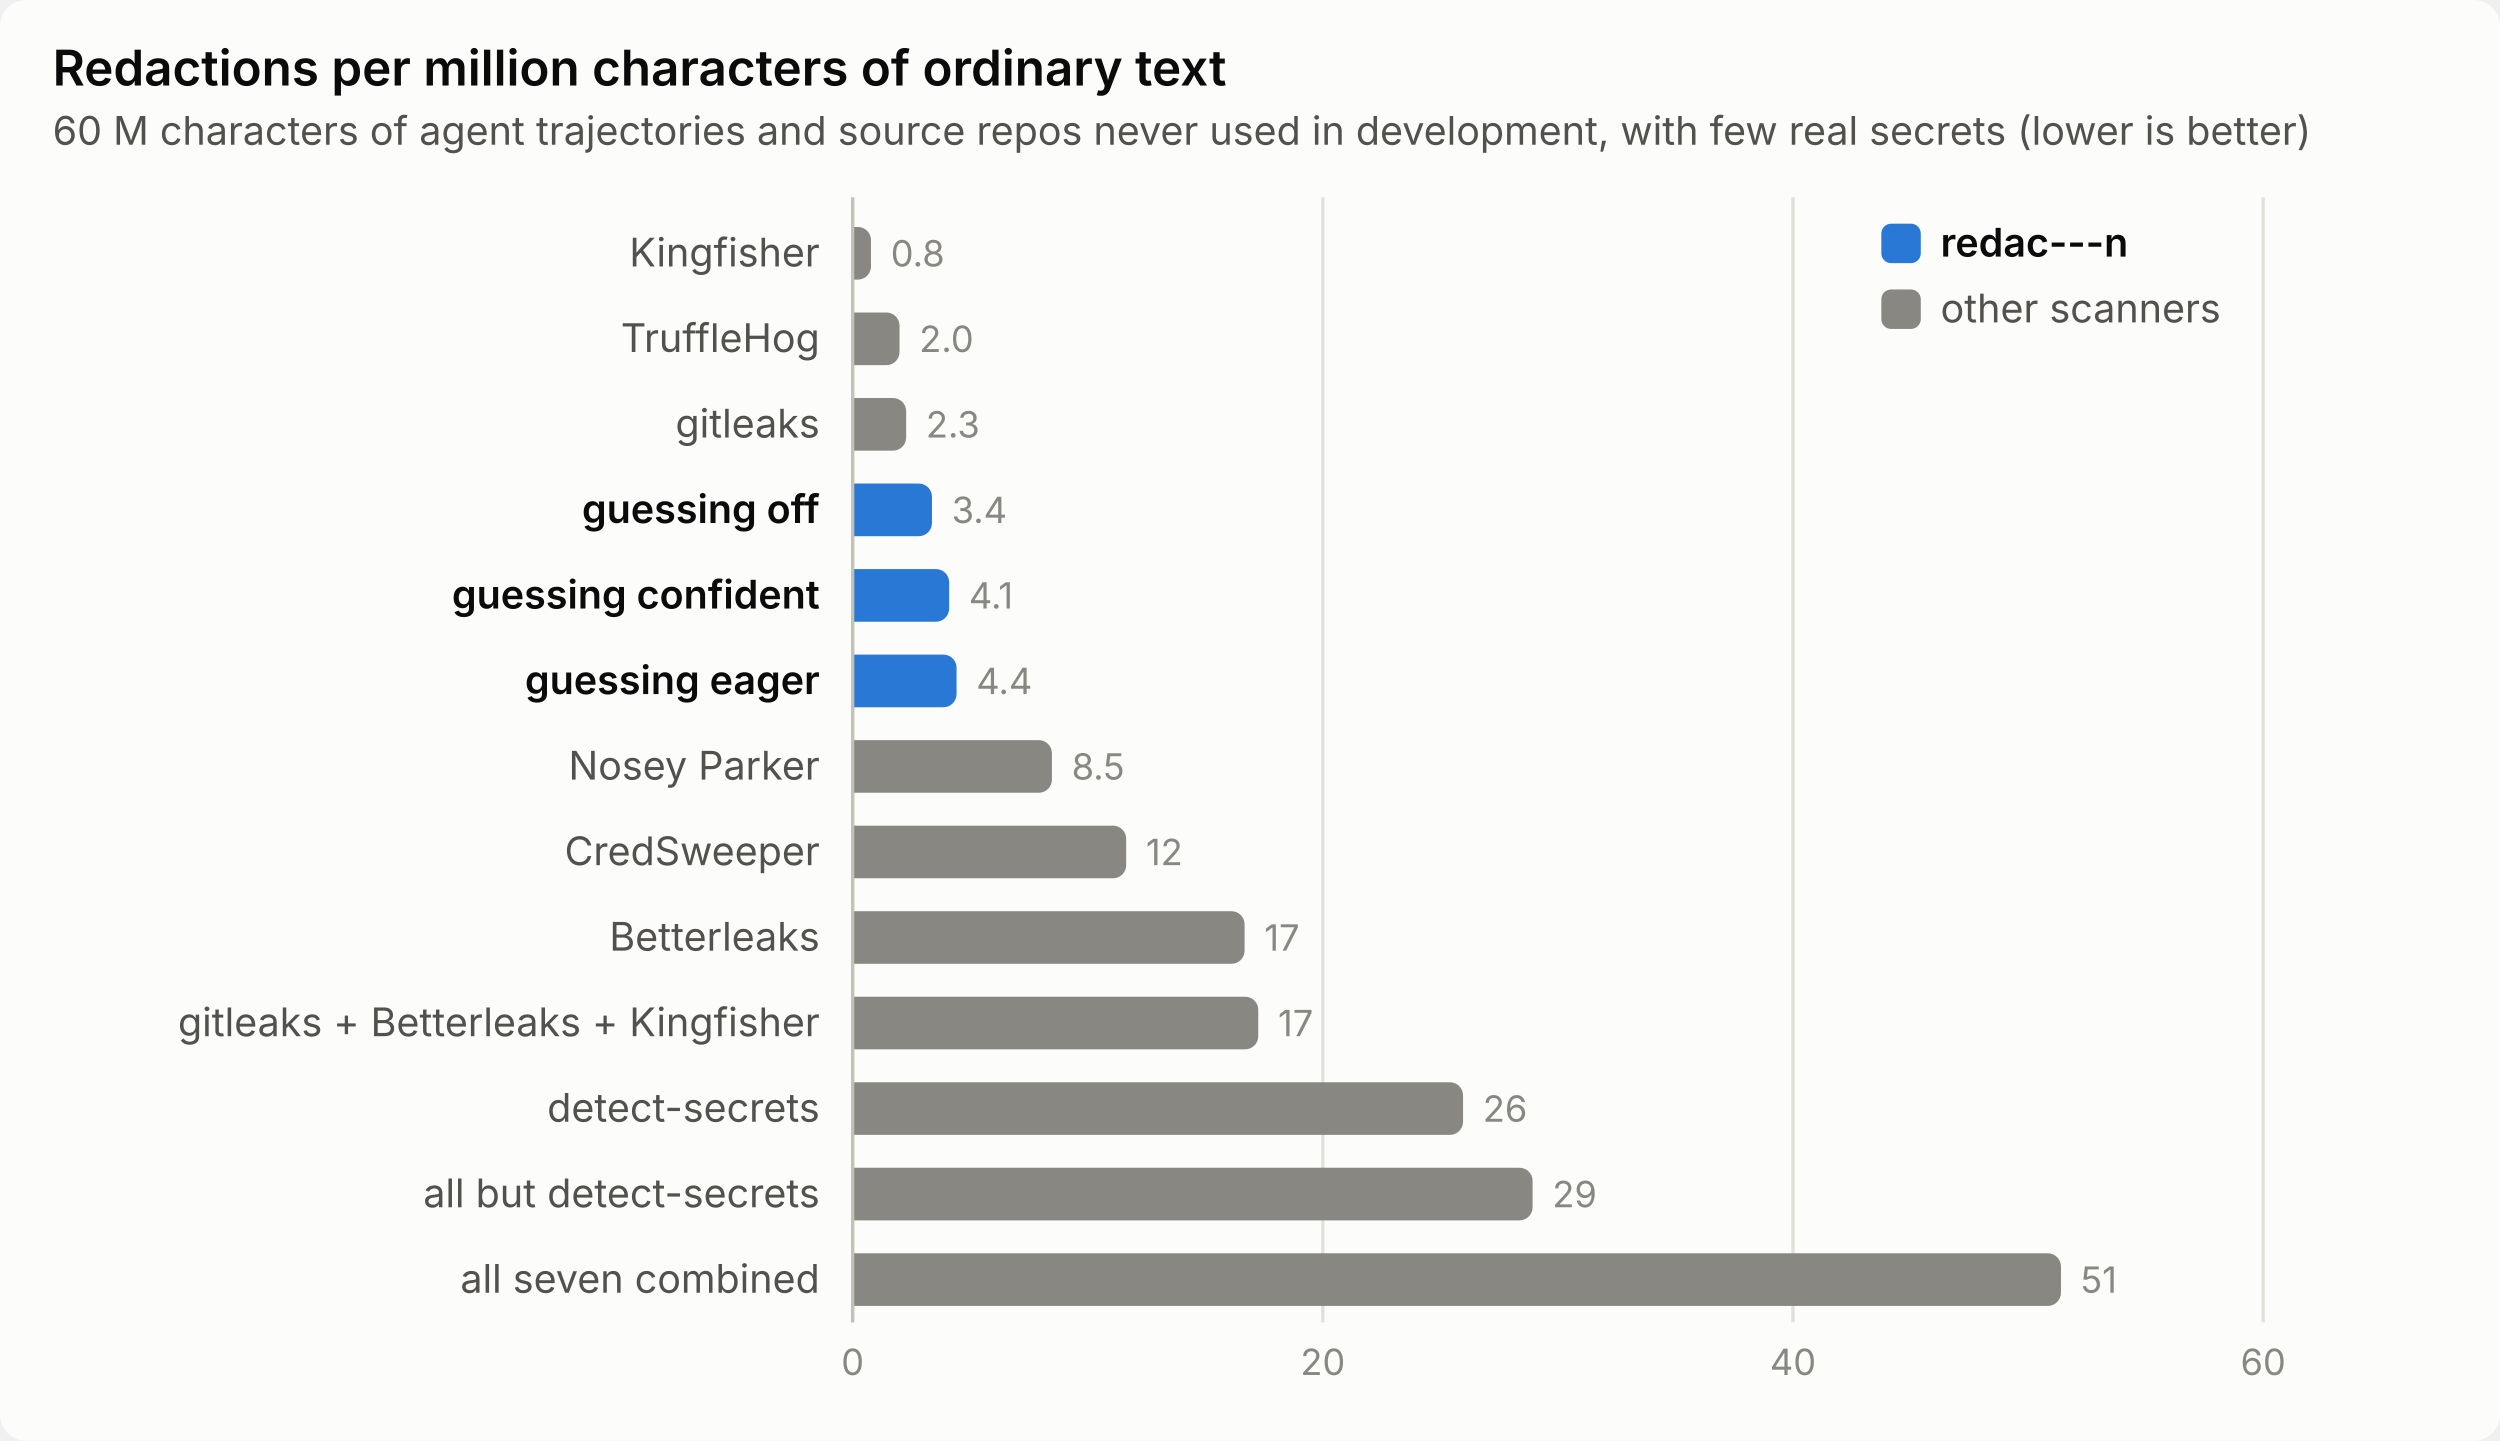
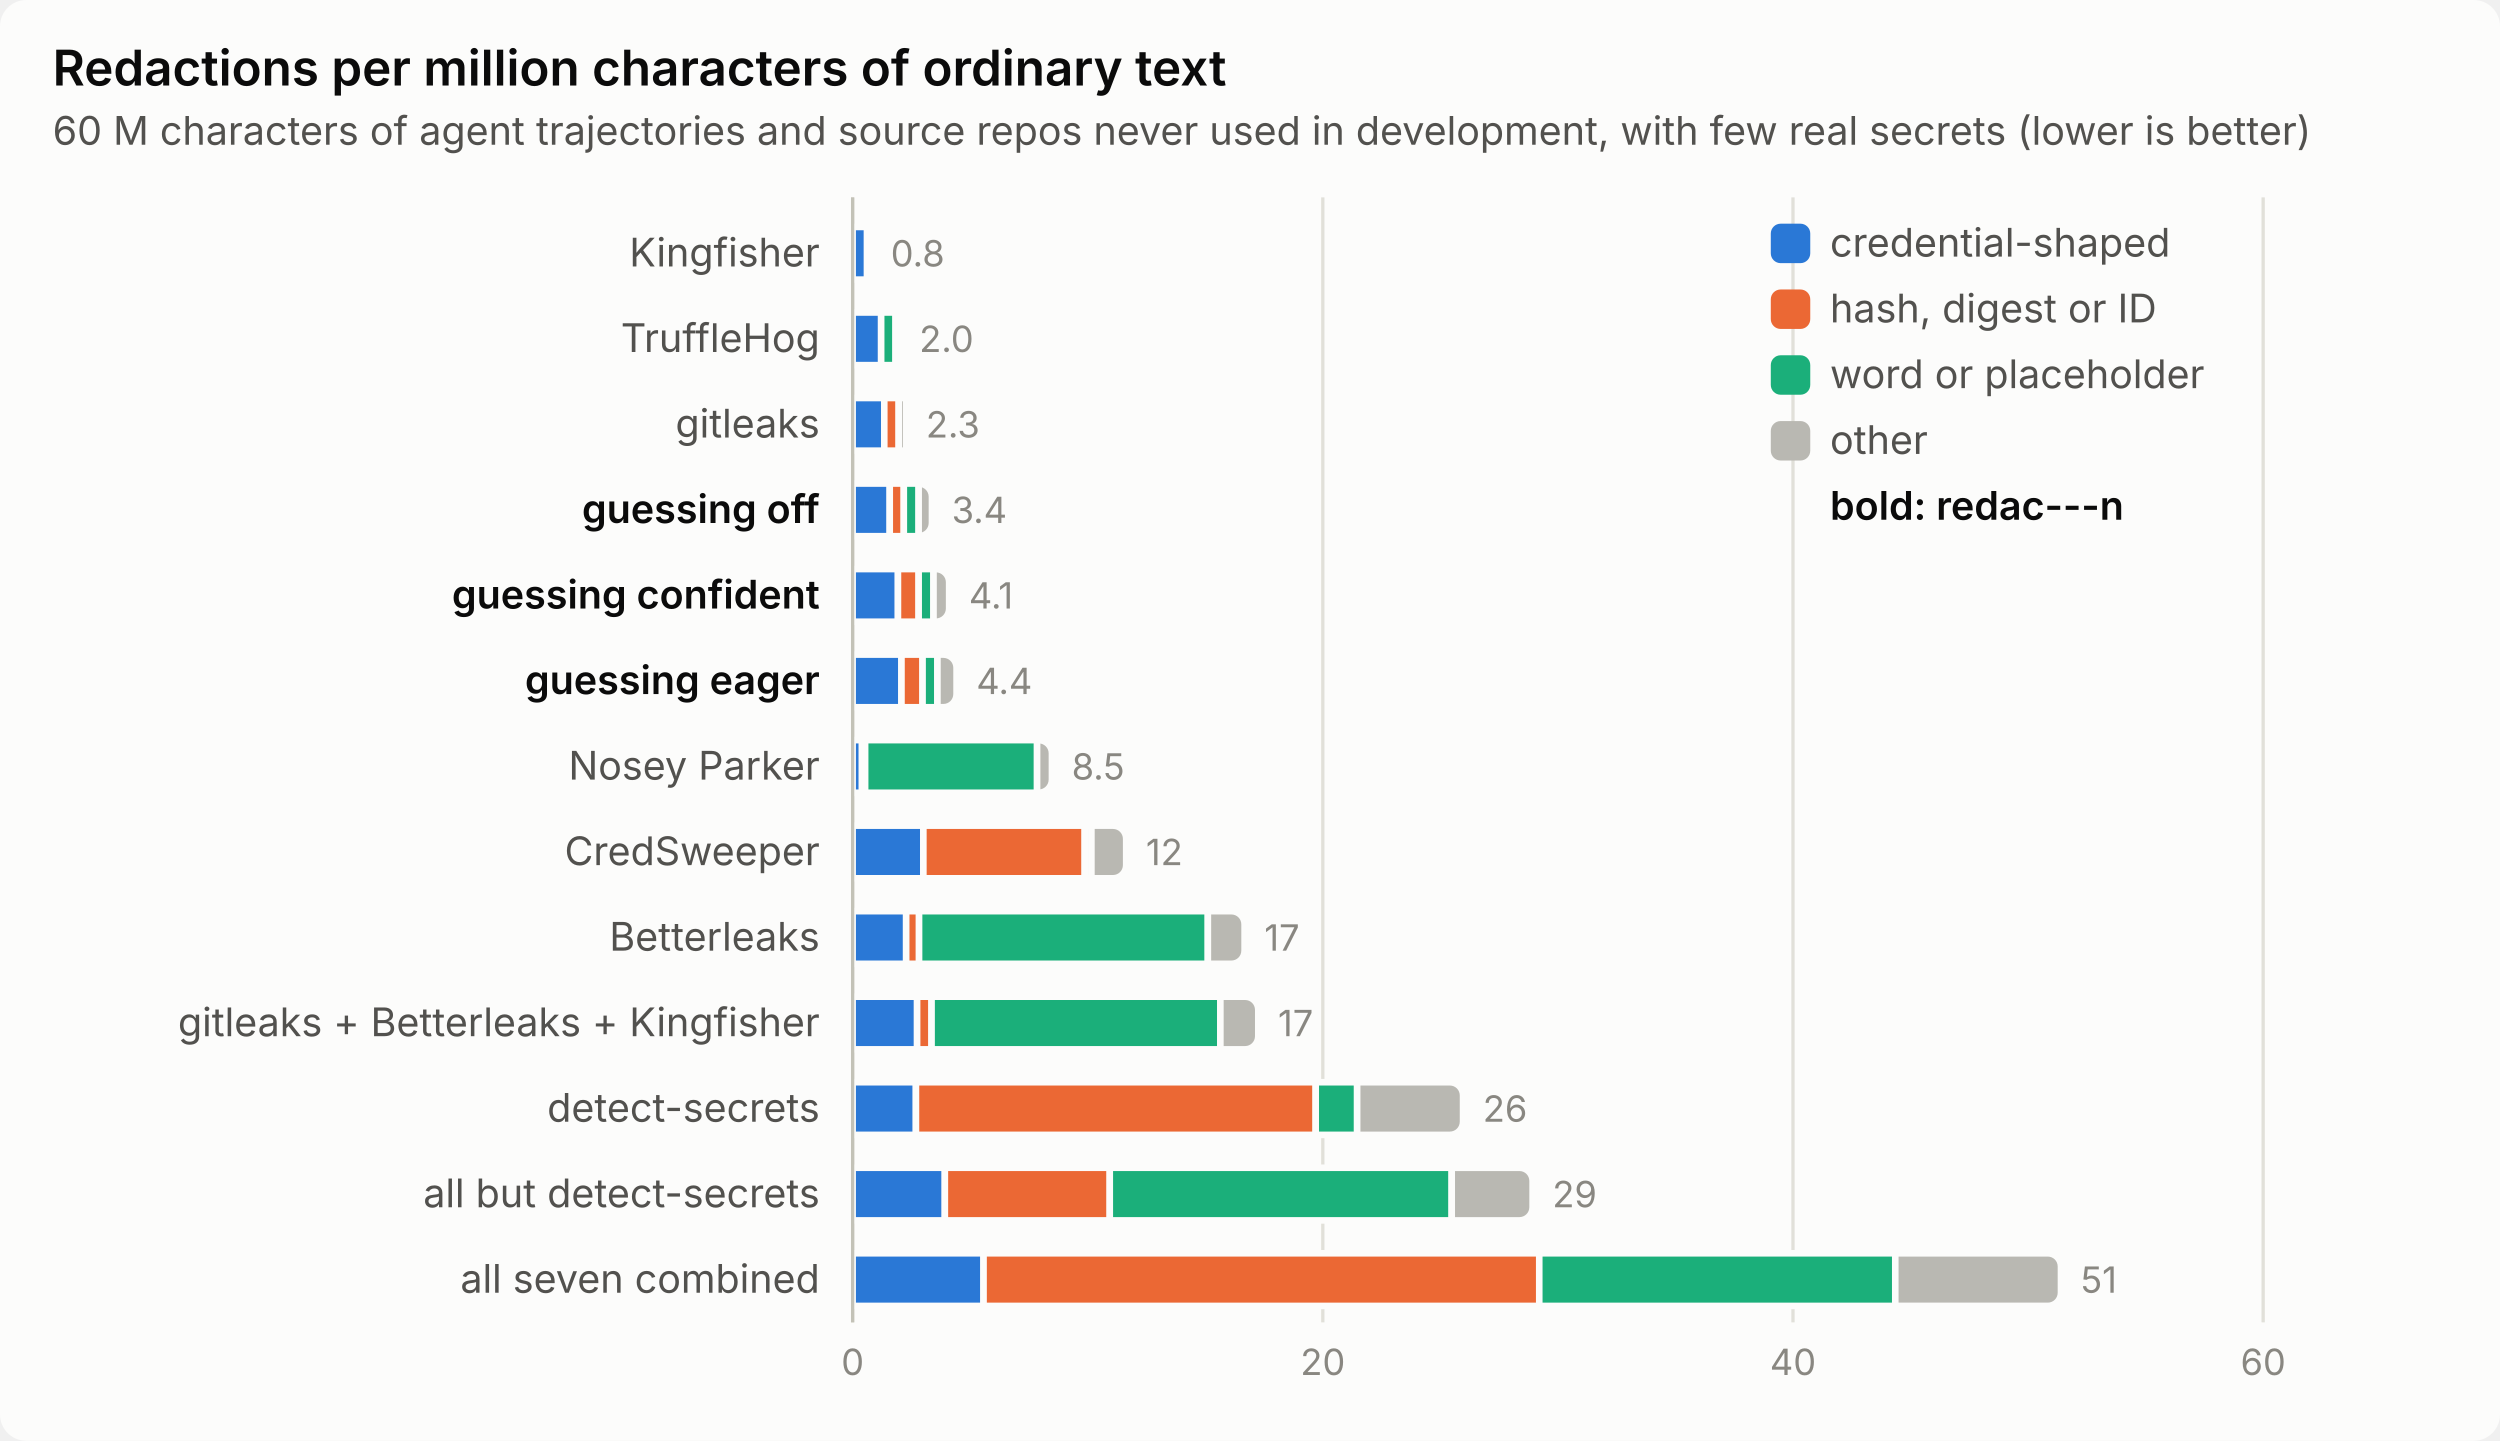
<svg xmlns="http://www.w3.org/2000/svg" viewBox="0 0 760 438" width="760" height="438" role="img" aria-labelledby="t d">
  <style>
.bg { fill: #fcfcfb; } .accent { fill: #2a78d6; } .accent-line { stroke: #2a78d6; } .other { fill: #898781; }
+ .k0 { fill: #2a78d6; } .k1 { fill: #eb6834; } .k2 { fill: #1baf7a; } .k3 { fill: #b9b8b2; } .gap { stroke: #fcfcfb; stroke-width: 2; }
.ring { stroke: #fcfcfb; } .grid { stroke: #e1e0d9; stroke-width: 1; } .axis, .lead { stroke: #c3c2b7; stroke-width: 1; }
text { font-family: system-ui, -apple-system, "Segoe UI", sans-serif; fill: #52514e; font-size: 12px; }
.title { fill: #0b0b0b; font-size: 15px; font-weight: 600; }
.tick { fill: #898781; font-size: 11px; font-variant-numeric: tabular-nums; }
.ours { fill: #0b0b0b; font-weight: 600; }
@media (prefers-color-scheme: dark) {
  .bg { fill: #1a1a19; } .accent { fill: #3987e5; } .accent-line { stroke: #3987e5; } .ring { stroke: #1a1a19; }
+   .k0 { fill: #3987e5; } .k1 { fill: #d95926; } .k2 { fill: #199e70; } .k3 { fill: #5e5d58; } .gap { stroke: #1a1a19; }
  .grid { stroke: #2c2c2a; } .axis, .lead { stroke: #383835; }
  text { fill: #c3c2b7; } .title, .ours { fill: #ffffff; }
}
</style>
  <rect width="760" height="438" rx="8" class="bg" />
  <text x="16" y="26" class="title">Redactions per million characters of ordinary text</text>
  <text x="16" y="44" class="sub">60 M characters of agent trajectories and source repos never used in development, with few real secrets (lower is better)</text>
  <line class="grid" x1="259.2" x2="259.2" y1="60" y2="402" />
  <text class="tick" x="259.2" y="418" text-anchor="middle">0</text>
  <line class="grid" x1="402.133" x2="402.133" y1="60" y2="402" />
  <text class="tick" x="402.133" y="418" text-anchor="middle">20</text>
  <line class="grid" x1="545.067" x2="545.067" y1="60" y2="402" />
  <text class="tick" x="545.067" y="418" text-anchor="middle">40</text>
  <line class="grid" x1="688" x2="688" y1="60" y2="402" />
  <text class="tick" x="688" y="418" text-anchor="middle">60</text>
  <text x="249.2" y="81" text-anchor="end">Kingfisher</text>
-   <path d="M259.2,69 h1.584 a4,4 0 0 1 4,4 v8 a4,4 0 0 1 -4,4 h-1.584 z" class="other" />
+   <rect x="259.2" y="69" width="4.396" height="16" class="k0 gap" />
+   <rect x="263.596" y="69" width="1" height="16" class="k2 gap" />
+   <rect x="264.427" y="69" width="1" height="16" class="k3 gap" />
  <text class="tick" x="270.784" y="81">0.8</text>
  <text x="249.2" y="107" text-anchor="end">TruffleHog</text>
-   <path d="M259.2,95 h10.256 a4,4 0 0 1 4,4 v8 a4,4 0 0 1 -4,4 h-10.256 z" class="other" />
+   <rect x="259.2" y="95" width="8.673" height="16" class="k0 gap" />
+   <rect x="267.873" y="95" width="4.396" height="16" class="k2 gap" />
+   <rect x="272.268" y="95" width="1.188" height="16" class="k3 gap" />
  <text class="tick" x="279.456" y="107">2.0</text>
  <text x="249.2" y="133" text-anchor="end">gitleaks</text>
-   <path d="M259.2,121 h12.276 a4,4 0 0 1 4,4 v8 a4,4 0 0 1 -4,4 h-12.276 z" class="other" />
+   <rect x="259.2" y="121" width="9.623" height="16" class="k0 gap" />
+   <rect x="268.823" y="121" width="4.396" height="16" class="k1 gap" />
+   <rect x="273.219" y="121" width="2.257" height="16" class="k3 gap" />
  <text class="tick" x="281.476" y="133">2.3</text>
  <text x="249.2" y="159" text-anchor="end" class="ours">guessing off</text>
-   <path d="M259.2,147 h20.115 a4,4 0 0 1 4,4 v8 a4,4 0 0 1 -4,4 h-20.115 z" class="accent" />
+   <rect x="259.2" y="147" width="11.285" height="16" class="k0 gap" />
+   <rect x="270.485" y="147" width="4.277" height="16" class="k1 gap" />
+   <rect x="274.762" y="147" width="4.514" height="16" class="k2 gap" />
+   <path d="M279.276,147 h0.039 a4,4 0 0 1 4,4 v8 a4,4 0 0 1 -4,4 h-0.039 z" class="k3 gap" />
  <text class="tick" x="289.315" y="159">3.4</text>
  <text x="249.2" y="185" text-anchor="end" class="ours">guessing confident</text>
-   <path d="M259.2,173 h25.342 a4,4 0 0 1 4,4 v8 a4,4 0 0 1 -4,4 h-25.342 z" class="accent" />
+   <rect x="259.2" y="173" width="13.78" height="16" class="k0 gap" />
+   <rect x="272.98" y="173" width="6.296" height="16" class="k1 gap" />
+   <rect x="279.276" y="173" width="4.514" height="16" class="k2 gap" />
+   <path d="M283.79,173 h0.752 a4,4 0 0 1 4,4 v8 a4,4 0 0 1 -4,4 h-0.752 z" class="k3 gap" />
  <text class="tick" x="294.542" y="185">4.1</text>
  <text x="249.2" y="211" text-anchor="end" class="ours">guessing eager</text>
-   <path d="M259.2,199 h27.599 a4,4 0 0 1 4,4 v8 a4,4 0 0 1 -4,4 h-27.599 z" class="accent" />
+   <rect x="259.2" y="199" width="14.849" height="16" class="k0 gap" />
+   <rect x="274.049" y="199" width="6.415" height="16" class="k1 gap" />
+   <rect x="280.464" y="199" width="4.514" height="16" class="k2 gap" />
+   <path d="M284.978,199 h1.821 a4,4 0 0 1 4,4 v8 a4,4 0 0 1 -4,4 h-1.821 z" class="k3 gap" />
  <text class="tick" x="296.799" y="211">4.4</text>
  <text x="249.2" y="237" text-anchor="end">Nosey Parker</text>
-   <path d="M259.2,225 h56.589 a4,4 0 0 1 4,4 v8 a4,4 0 0 1 -4,4 h-56.589 z" class="other" />
+   <rect x="259.2" y="225" width="2.851" height="16" class="k0 gap" />
+   <rect x="262.051" y="225" width="1" height="16" class="k1 gap" />
+   <rect x="263.002" y="225" width="52.273" height="16" class="k2 gap" />
+   <path d="M315.275,225 h0.514 a4,4 0 0 1 4,4 v8 a4,4 0 0 1 -4,4 h-0.514 z" class="k3 gap" />
  <text class="tick" x="325.789" y="237">8.5</text>
  <text x="249.2" y="263" text-anchor="end">CredSweeper</text>
-   <path d="M259.2,251 h79.161 a4,4 0 0 1 4,4 v8 a4,4 0 0 1 -4,4 h-79.161 z" class="other" />
+   <rect x="259.2" y="251" width="21.503" height="16" class="k0 gap" />
+   <rect x="280.703" y="251" width="49.065" height="16" class="k1 gap" />
+   <rect x="329.768" y="251" width="2.02" height="16" class="k2 gap" />
+   <path d="M331.788,251 h6.573 a4,4 0 0 1 4,4 v8 a4,4 0 0 1 -4,4 h-6.573 z" class="k3 gap" />
  <text class="tick" x="348.361" y="263">12</text>
  <text x="249.2" y="289" text-anchor="end">Betterleaks</text>
-   <path d="M259.2,277 h115.158 a4,4 0 0 1 4,4 v8 a4,4 0 0 1 -4,4 h-115.158 z" class="other" />
+   <rect x="259.2" y="277" width="16.276" height="16" class="k0 gap" />
+   <rect x="275.476" y="277" width="3.92" height="16" class="k1 gap" />
+   <rect x="279.396" y="277" width="87.795" height="16" class="k2 gap" />
+   <path d="M367.191,277 h7.167 a4,4 0 0 1 4,4 v8 a4,4 0 0 1 -4,4 h-7.167 z" class="k3 gap" />
  <text class="tick" x="384.358" y="289">17</text>
  <text x="249.2" y="315" text-anchor="end">gitleaks + Betterleaks + Kingfisher</text>
-   <path d="M259.2,303 h119.316 a4,4 0 0 1 4,4 v8 a4,4 0 0 1 -4,4 h-119.316 z" class="other" />
+   <rect x="259.2" y="303" width="19.602" height="16" class="k0 gap" />
+   <rect x="278.802" y="303" width="4.396" height="16" class="k1 gap" />
+   <rect x="283.198" y="303" width="87.795" height="16" class="k2 gap" />
+   <path d="M370.993,303 h7.524 a4,4 0 0 1 4,4 v8 a4,4 0 0 1 -4,4 h-7.524 z" class="k3 gap" />
  <text class="tick" x="388.516" y="315">17</text>
  <text x="249.2" y="341" text-anchor="end">detect-secrets</text>
-   <path d="M259.2,329 h181.569 a4,4 0 0 1 4,4 v8 a4,4 0 0 1 -4,4 h-181.569 z" class="other" />
+   <rect x="259.2" y="329" width="19.246" height="16" class="k0 gap" />
+   <rect x="278.446" y="329" width="121.534" height="16" class="k1 gap" />
+   <rect x="399.98" y="329" width="12.593" height="16" class="k2 gap" />
+   <path d="M412.573,329 h28.195 a4,4 0 0 1 4,4 v8 a4,4 0 0 1 -4,4 h-28.195 z" class="k3 gap" />
  <text class="tick" x="450.769" y="341">26</text>
  <text x="249.2" y="367" text-anchor="end">all but detect-secrets</text>
-   <path d="M259.2,355 h202.715 a4,4 0 0 1 4,4 v8 a4,4 0 0 1 -4,4 h-202.715 z" class="other" />
+   <rect x="259.2" y="355" width="28.037" height="16" class="k0 gap" />
+   <rect x="287.237" y="355" width="50.134" height="16" class="k1 gap" />
+   <rect x="337.372" y="355" width="103.952" height="16" class="k2 gap" />
+   <path d="M441.323,355 h20.592 a4,4 0 0 1 4,4 v8 a4,4 0 0 1 -4,4 h-20.592 z" class="k3 gap" />
  <text class="tick" x="471.915" y="367">29</text>
  <text x="249.2" y="393" text-anchor="end">all seven combined</text>
-   <path d="M259.2,381 h363.336 a4,4 0 0 1 4,4 v8 a4,4 0 0 1 -4,4 h-363.336 z" class="other" />
+   <rect x="259.2" y="381" width="39.799" height="16" class="k0 gap" />
+   <rect x="298.999" y="381" width="168.936" height="16" class="k1 gap" />
+   <rect x="467.935" y="381" width="108.229" height="16" class="k2 gap" />
+   <path d="M576.164,381 h46.372 a4,4 0 0 1 4,4 v8 a4,4 0 0 1 -4,4 h-46.372 z" class="k3 gap" />
  <text class="tick" x="632.536" y="393">51</text>
  <line class="axis" x1="259.2" x2="259.2" y1="60" y2="402" />
-   <rect x="571.92" y="68" width="12" height="12" rx="3" class="accent" />
-   <text x="589.92" y="78" class="ours">redac---n</text>
-   <rect x="571.92" y="88" width="12" height="12" rx="3" class="other" />
-   <text x="589.92" y="98">other scanners</text>
+   <rect x="538.32" y="68" width="12" height="12" rx="3" class="k0" />
+   <text x="556.32" y="78">credential-shaped</text>
+   <rect x="538.32" y="88" width="12" height="12" rx="3" class="k1" />
+   <text x="556.32" y="98">hash, digest or ID</text>
+   <rect x="538.32" y="108" width="12" height="12" rx="3" class="k2" />
+   <text x="556.32" y="118">word or placeholder</text>
+   <rect x="538.32" y="128" width="12" height="12" rx="3" class="k3" />
+   <text x="556.32" y="138">other</text>
+   <text x="556.32" y="158" class="ours">bold: redac---n</text>
</svg>
